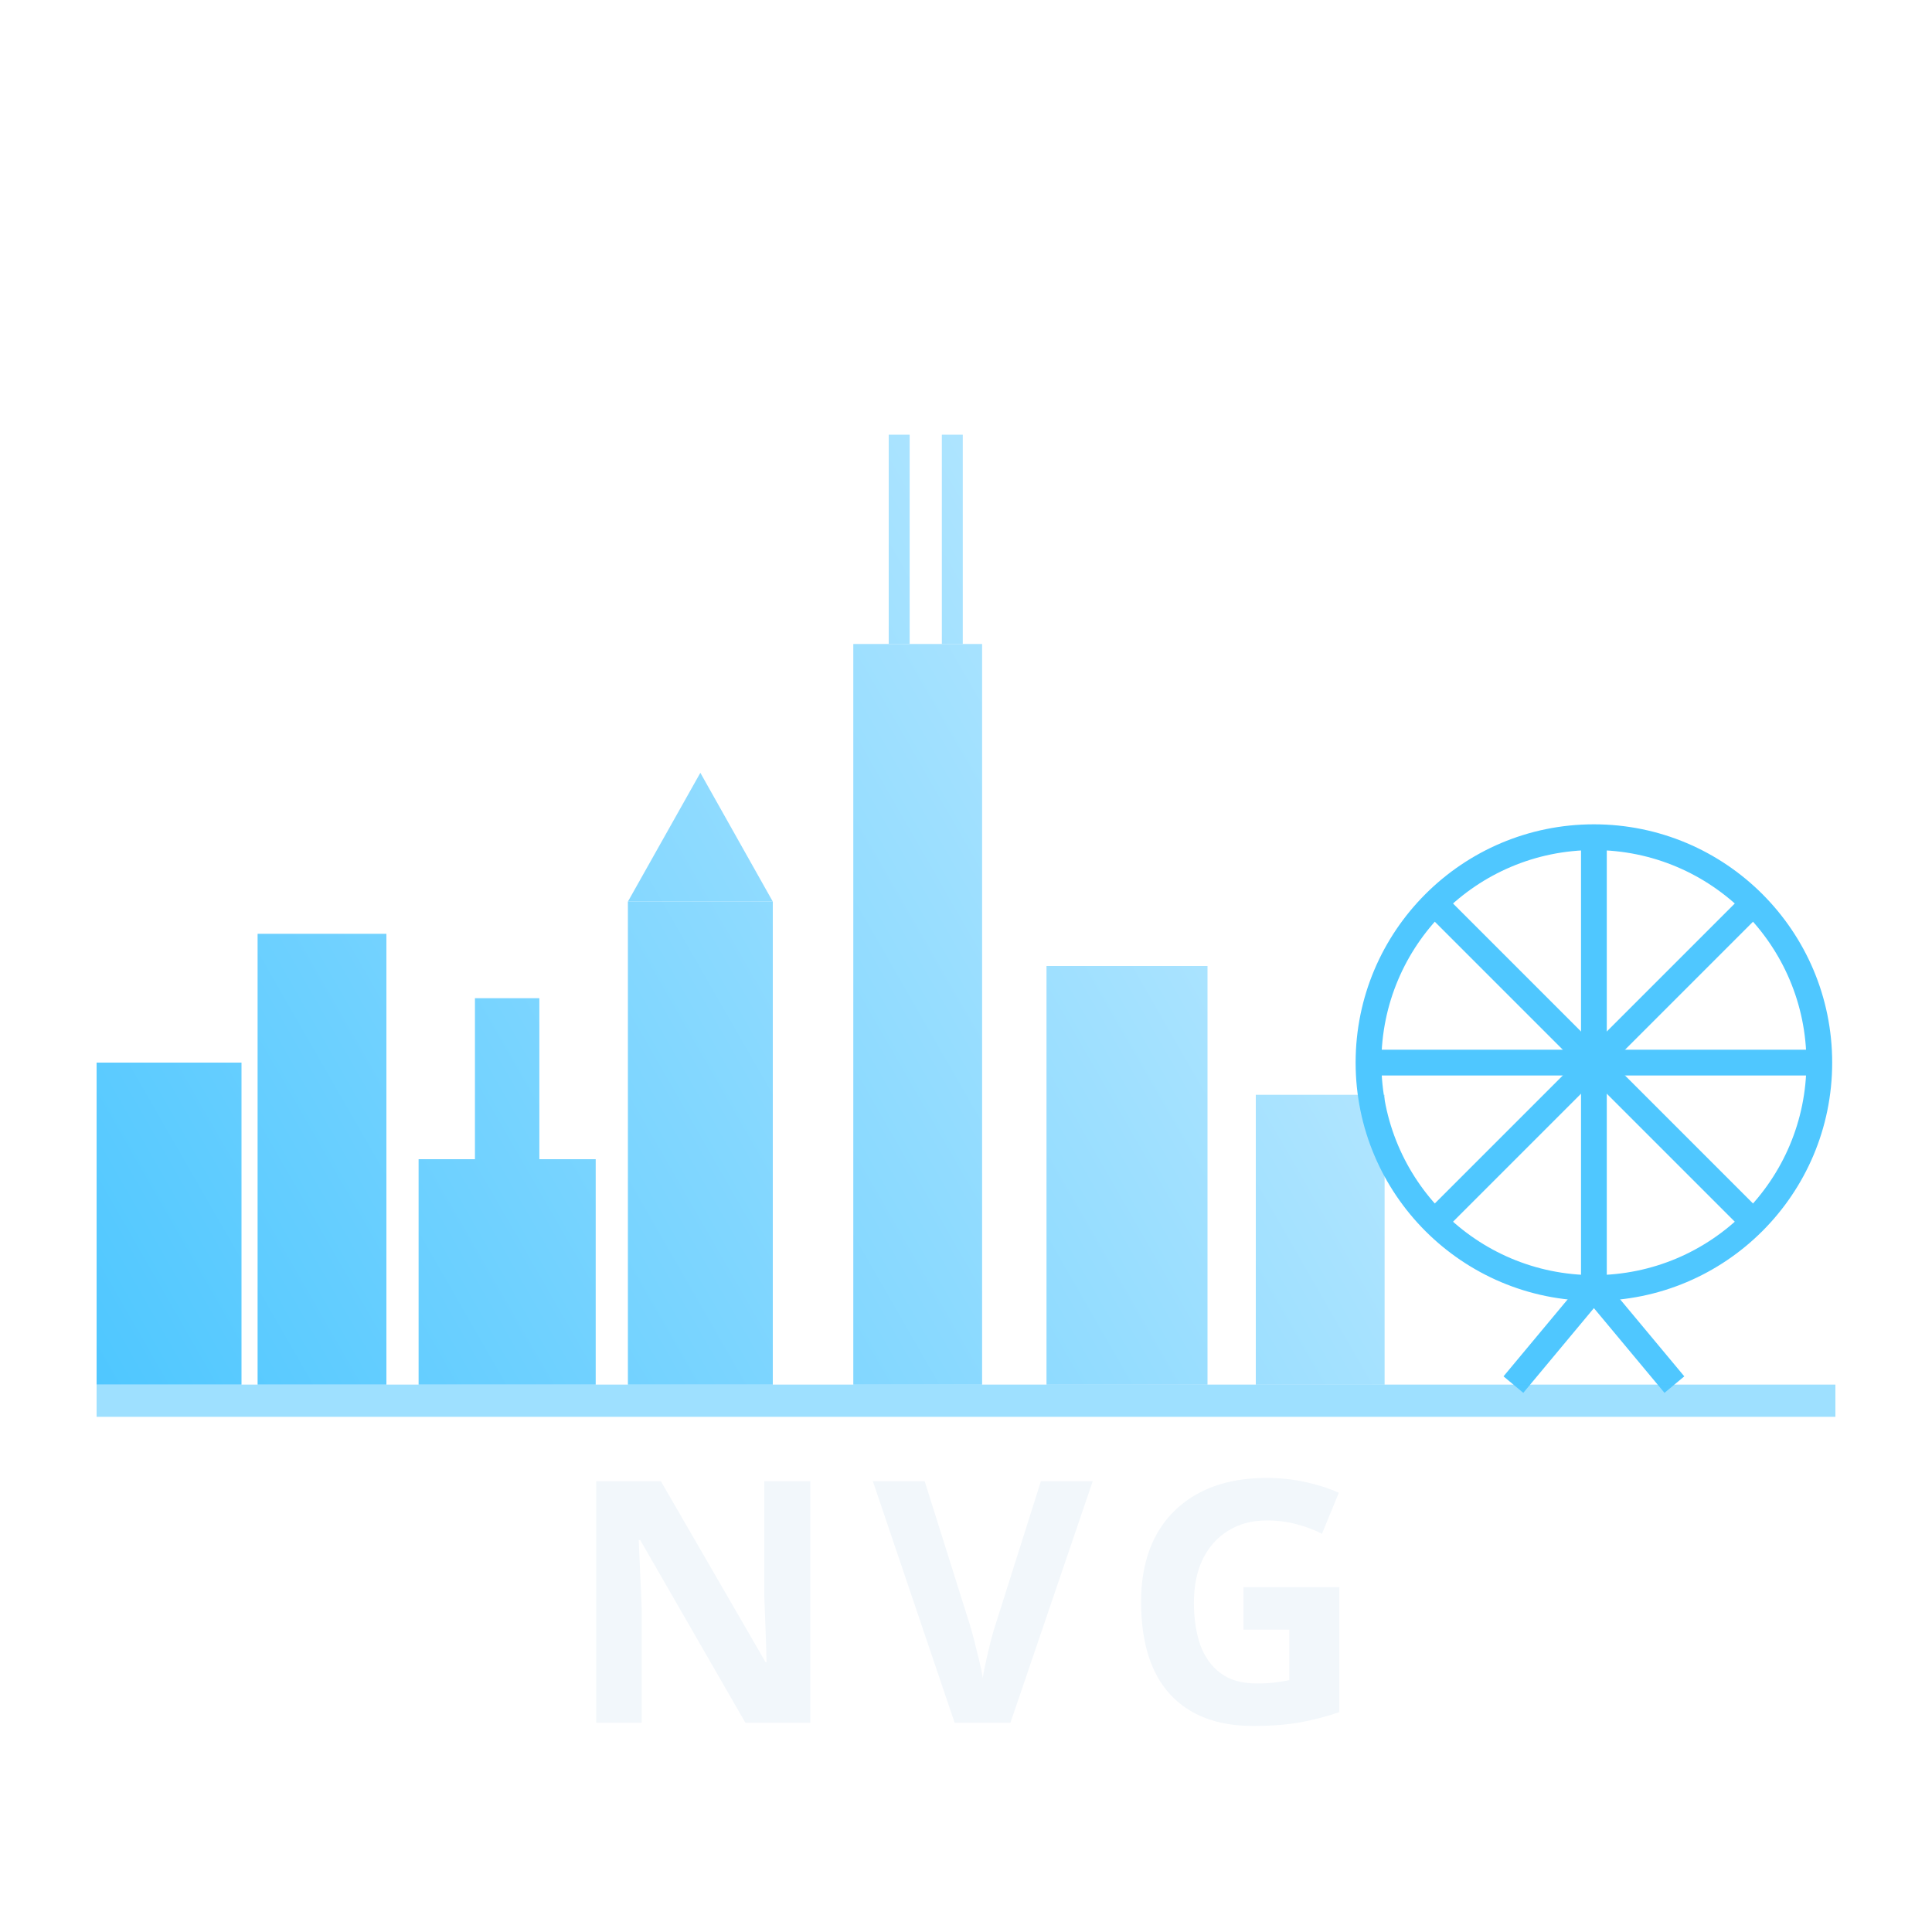
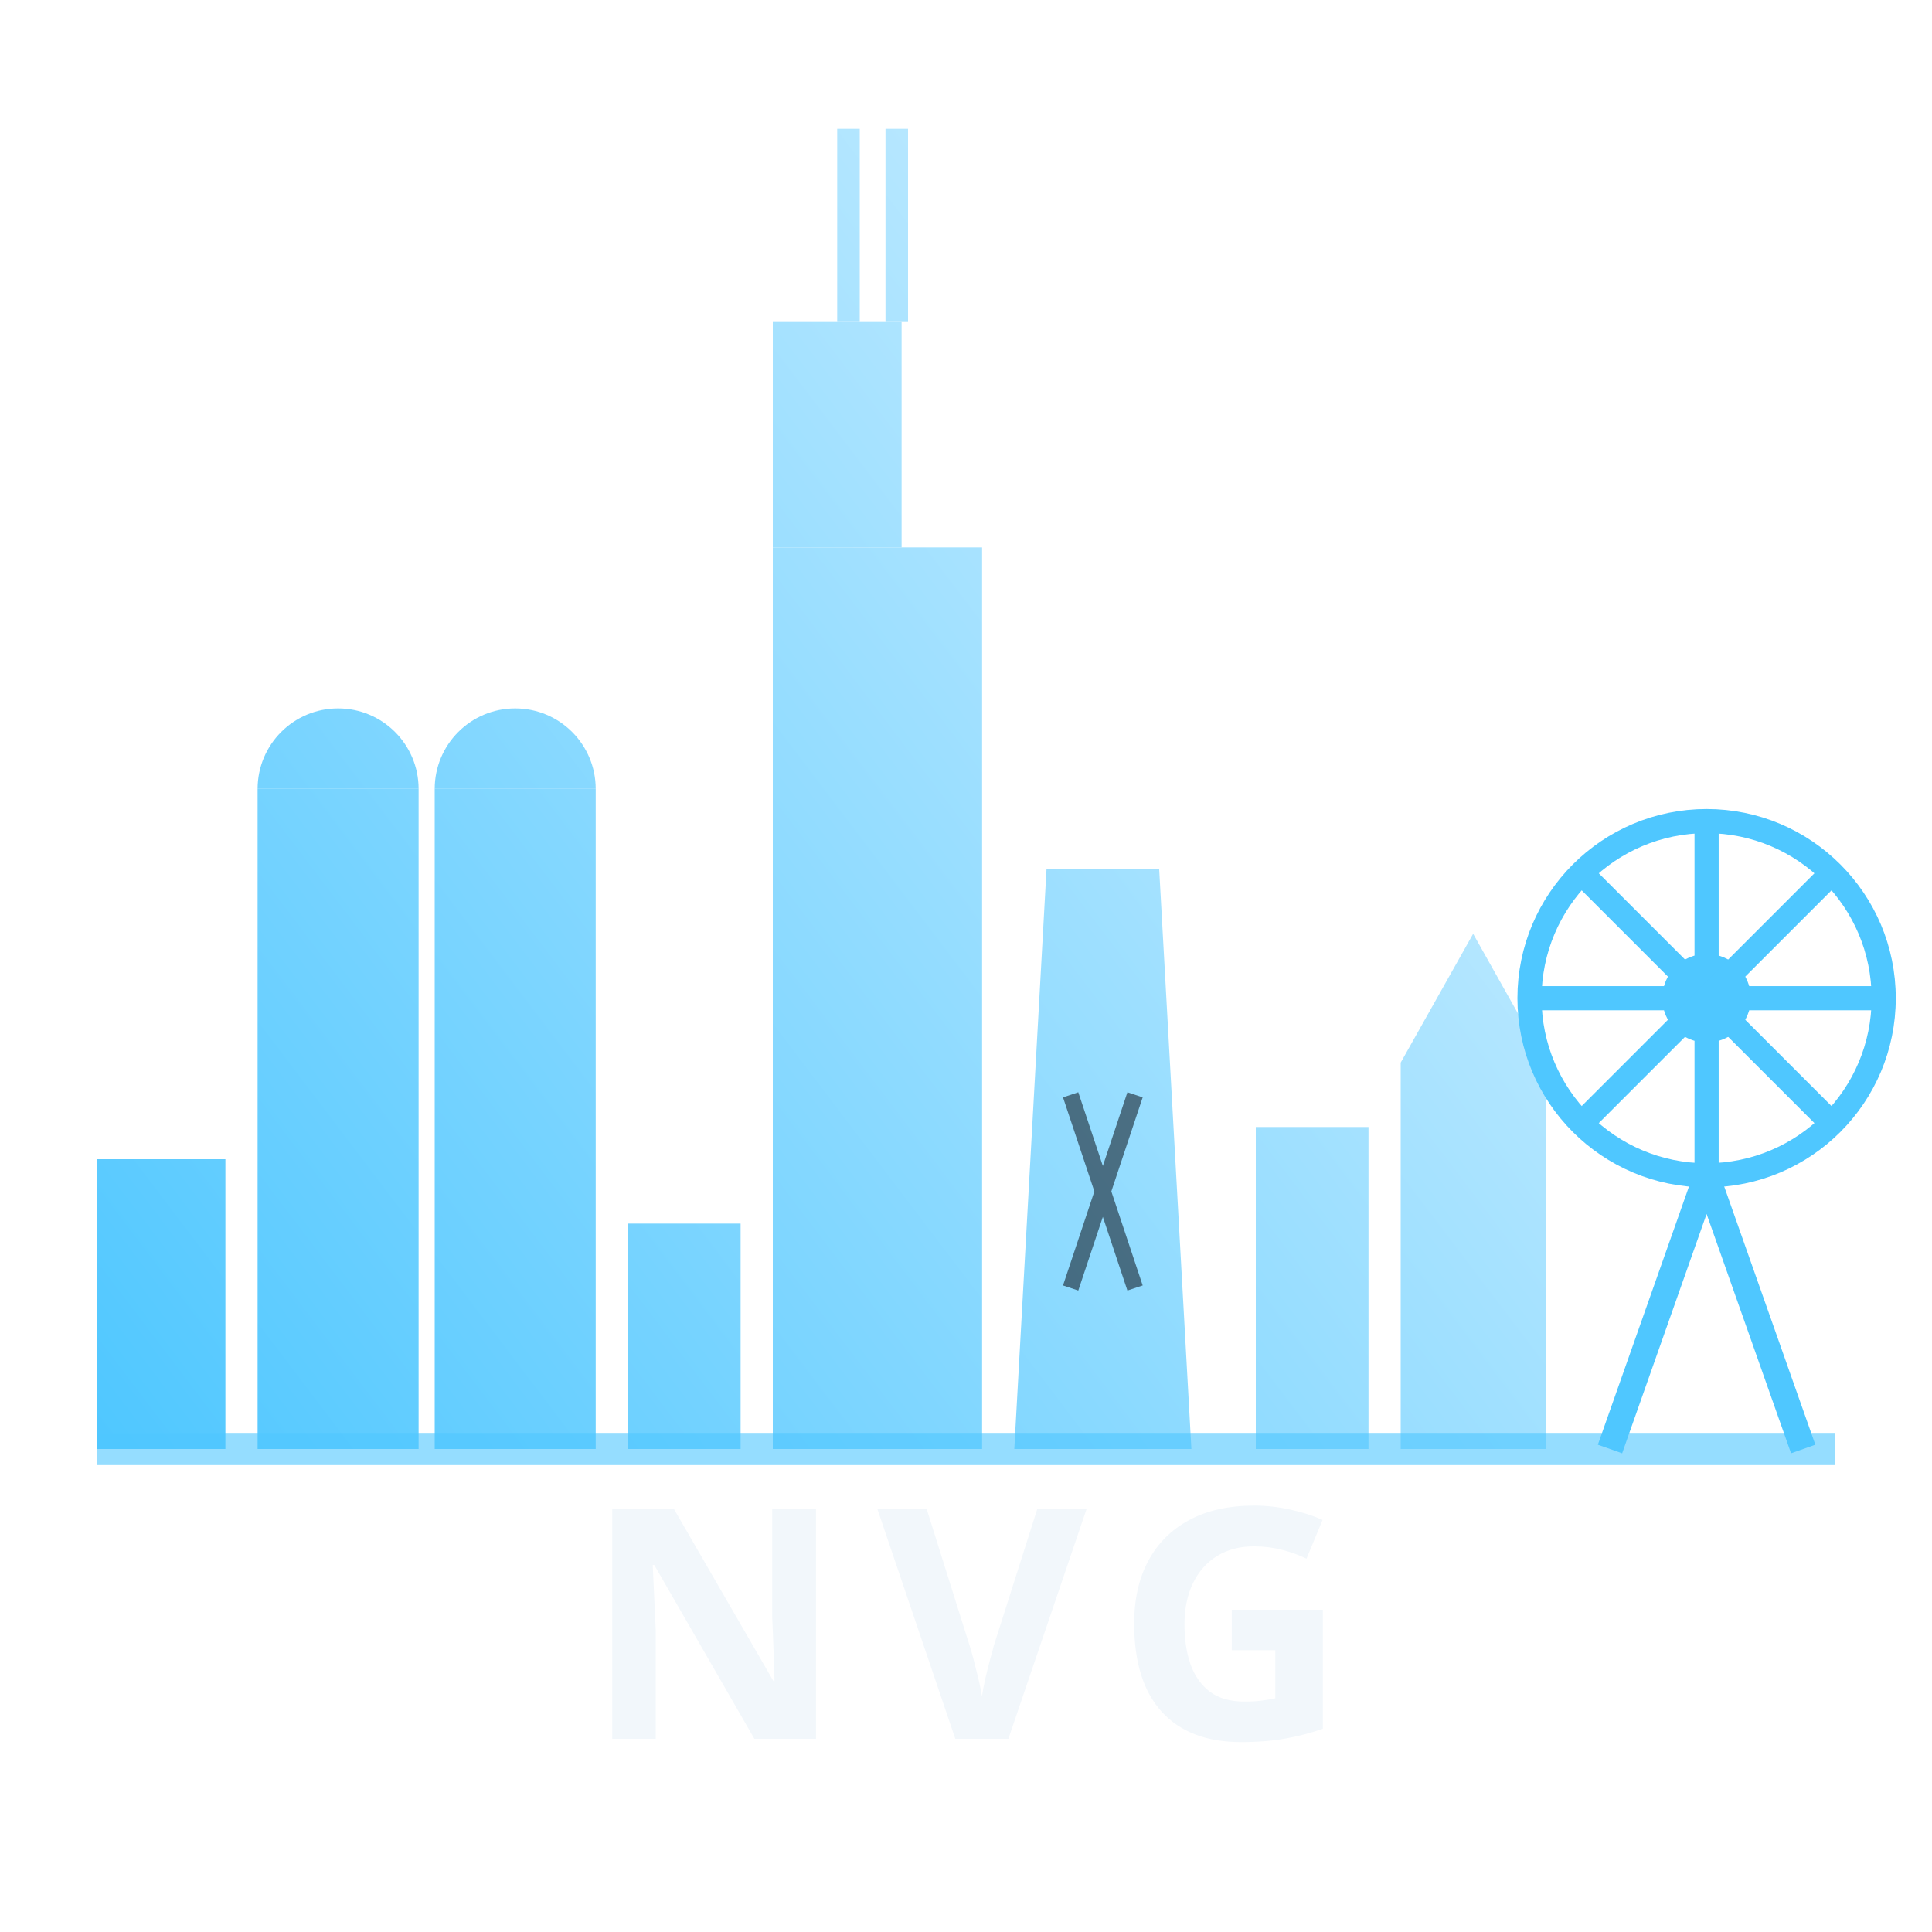
<svg xmlns="http://www.w3.org/2000/svg" viewBox="0 0 120 120" fill="none" role="img" aria-label="Northside Ventures Group">
  <defs>
-     <linearGradient id="nvgSky" x1="6" y1="86" x2="114" y2="24" gradientUnits="userSpaceOnUse">
+     <linearGradient id="nvgSky" x1="6" y1="90" x2="114" y2="8" gradientUnits="userSpaceOnUse">
      <stop stop-color="#4FC7FF" />
      <stop offset="1" stop-color="#EAF7FF" />
    </linearGradient>
  </defs>
  <g fill="url(#nvgSky)">
-     <rect x="6" y="66" width="9" height="20" />
-     <rect x="16" y="58" width="8" height="28" />
-     <rect x="26" y="72" width="11" height="14" />
-     <rect x="29.5" y="62" width="4" height="10" />
-     <rect x="39" y="56" width="9" height="30" />
-     <path d="M39 56 L43.5 48 L48 56 Z" />
-     <rect x="53" y="40" width="8" height="46" />
-     <rect x="55.2" y="27" width="1.3" height="13" />
-     <rect x="58.5" y="27" width="1.3" height="13" />
-     <rect x="65" y="60" width="10" height="26" />
-     <rect x="78" y="68" width="8" height="18" />
+     <rect x="6" y="72" width="8" height="18" />
+     <path d="M16,49 A5,5 0 0 1 26,49 Z" />
+     <rect x="16" y="49" width="10" height="41" />
+     <path d="M27,49 A5,5 0 0 1 37,49 Z" />
+     <rect x="27" y="49" width="10" height="41" />
+     <rect x="39" y="76" width="7" height="14" />
+     <rect x="48" y="34" width="13" height="56" />
+     <rect x="48" y="20" width="8" height="14" />
+     <rect x="52" y="8" width="1.4" height="12" />
+     <rect x="55" y="8" width="1.4" height="12" />
+     <rect x="78" y="70" width="7" height="20" />
+     <rect x="87" y="66" width="9" height="24" />
+     <path d="M87,66 L96,66 L91.5,58 Z" />
  </g>
-   <g stroke="#4FC7FF" stroke-width="1.6" fill="none">
-     <circle cx="99" cy="66" r="14" />
-     <line x1="99" y1="52" x2="99" y2="80" />
-     <line x1="85" y1="66" x2="113" y2="66" />
-     <line x1="89" y1="56" x2="109" y2="76" />
-     <line x1="89" y1="76" x2="109" y2="56" />
-     <path d="M94 86 L99 80 L104 86" />
+   <path d="M63,90 L74,90 L72,54 L65,54 Z" fill="url(#nvgSky)" />
+   <path d="M66.5,80 L70.5,68 M70.5,80 L66.5,68" stroke="#0b121b" stroke-width="1" opacity="0.55" />
+   <g stroke="#4FC7FF" stroke-width="1.5">
+     <circle cx="106" cy="62" r="11" fill="none" />
+     <circle cx="106" cy="62" r="2" fill="none" />
+     <line x1="106" y1="51" x2="106" y2="73" />
+     <line x1="95" y1="62" x2="117" y2="62" />
+     <line x1="98.2" y1="54.2" x2="113.8" y2="69.8" />
+     <line x1="113.8" y1="54.2" x2="98.2" y2="69.8" />
+     <path d="M100,90 L106,73 L112,90" stroke-width="1.6" />
  </g>
-   <rect x="6" y="86" width="108" height="2" fill="#4FC7FF" opacity="0.55" />
-   <text x="60" y="107" text-anchor="middle" font-family="'Space Grotesk', system-ui, sans-serif" font-size="21" font-weight="700" letter-spacing="2" fill="#F2F7FB">NVG</text>
+   <rect x="6" y="89" width="108" height="2" fill="#4FC7FF" opacity="0.6" />
+   <text x="60" y="108" text-anchor="middle" font-family="'Space Grotesk', system-ui, sans-serif" font-size="20" font-weight="700" letter-spacing="2" fill="#F2F7FB">NVG</text>
</svg>
